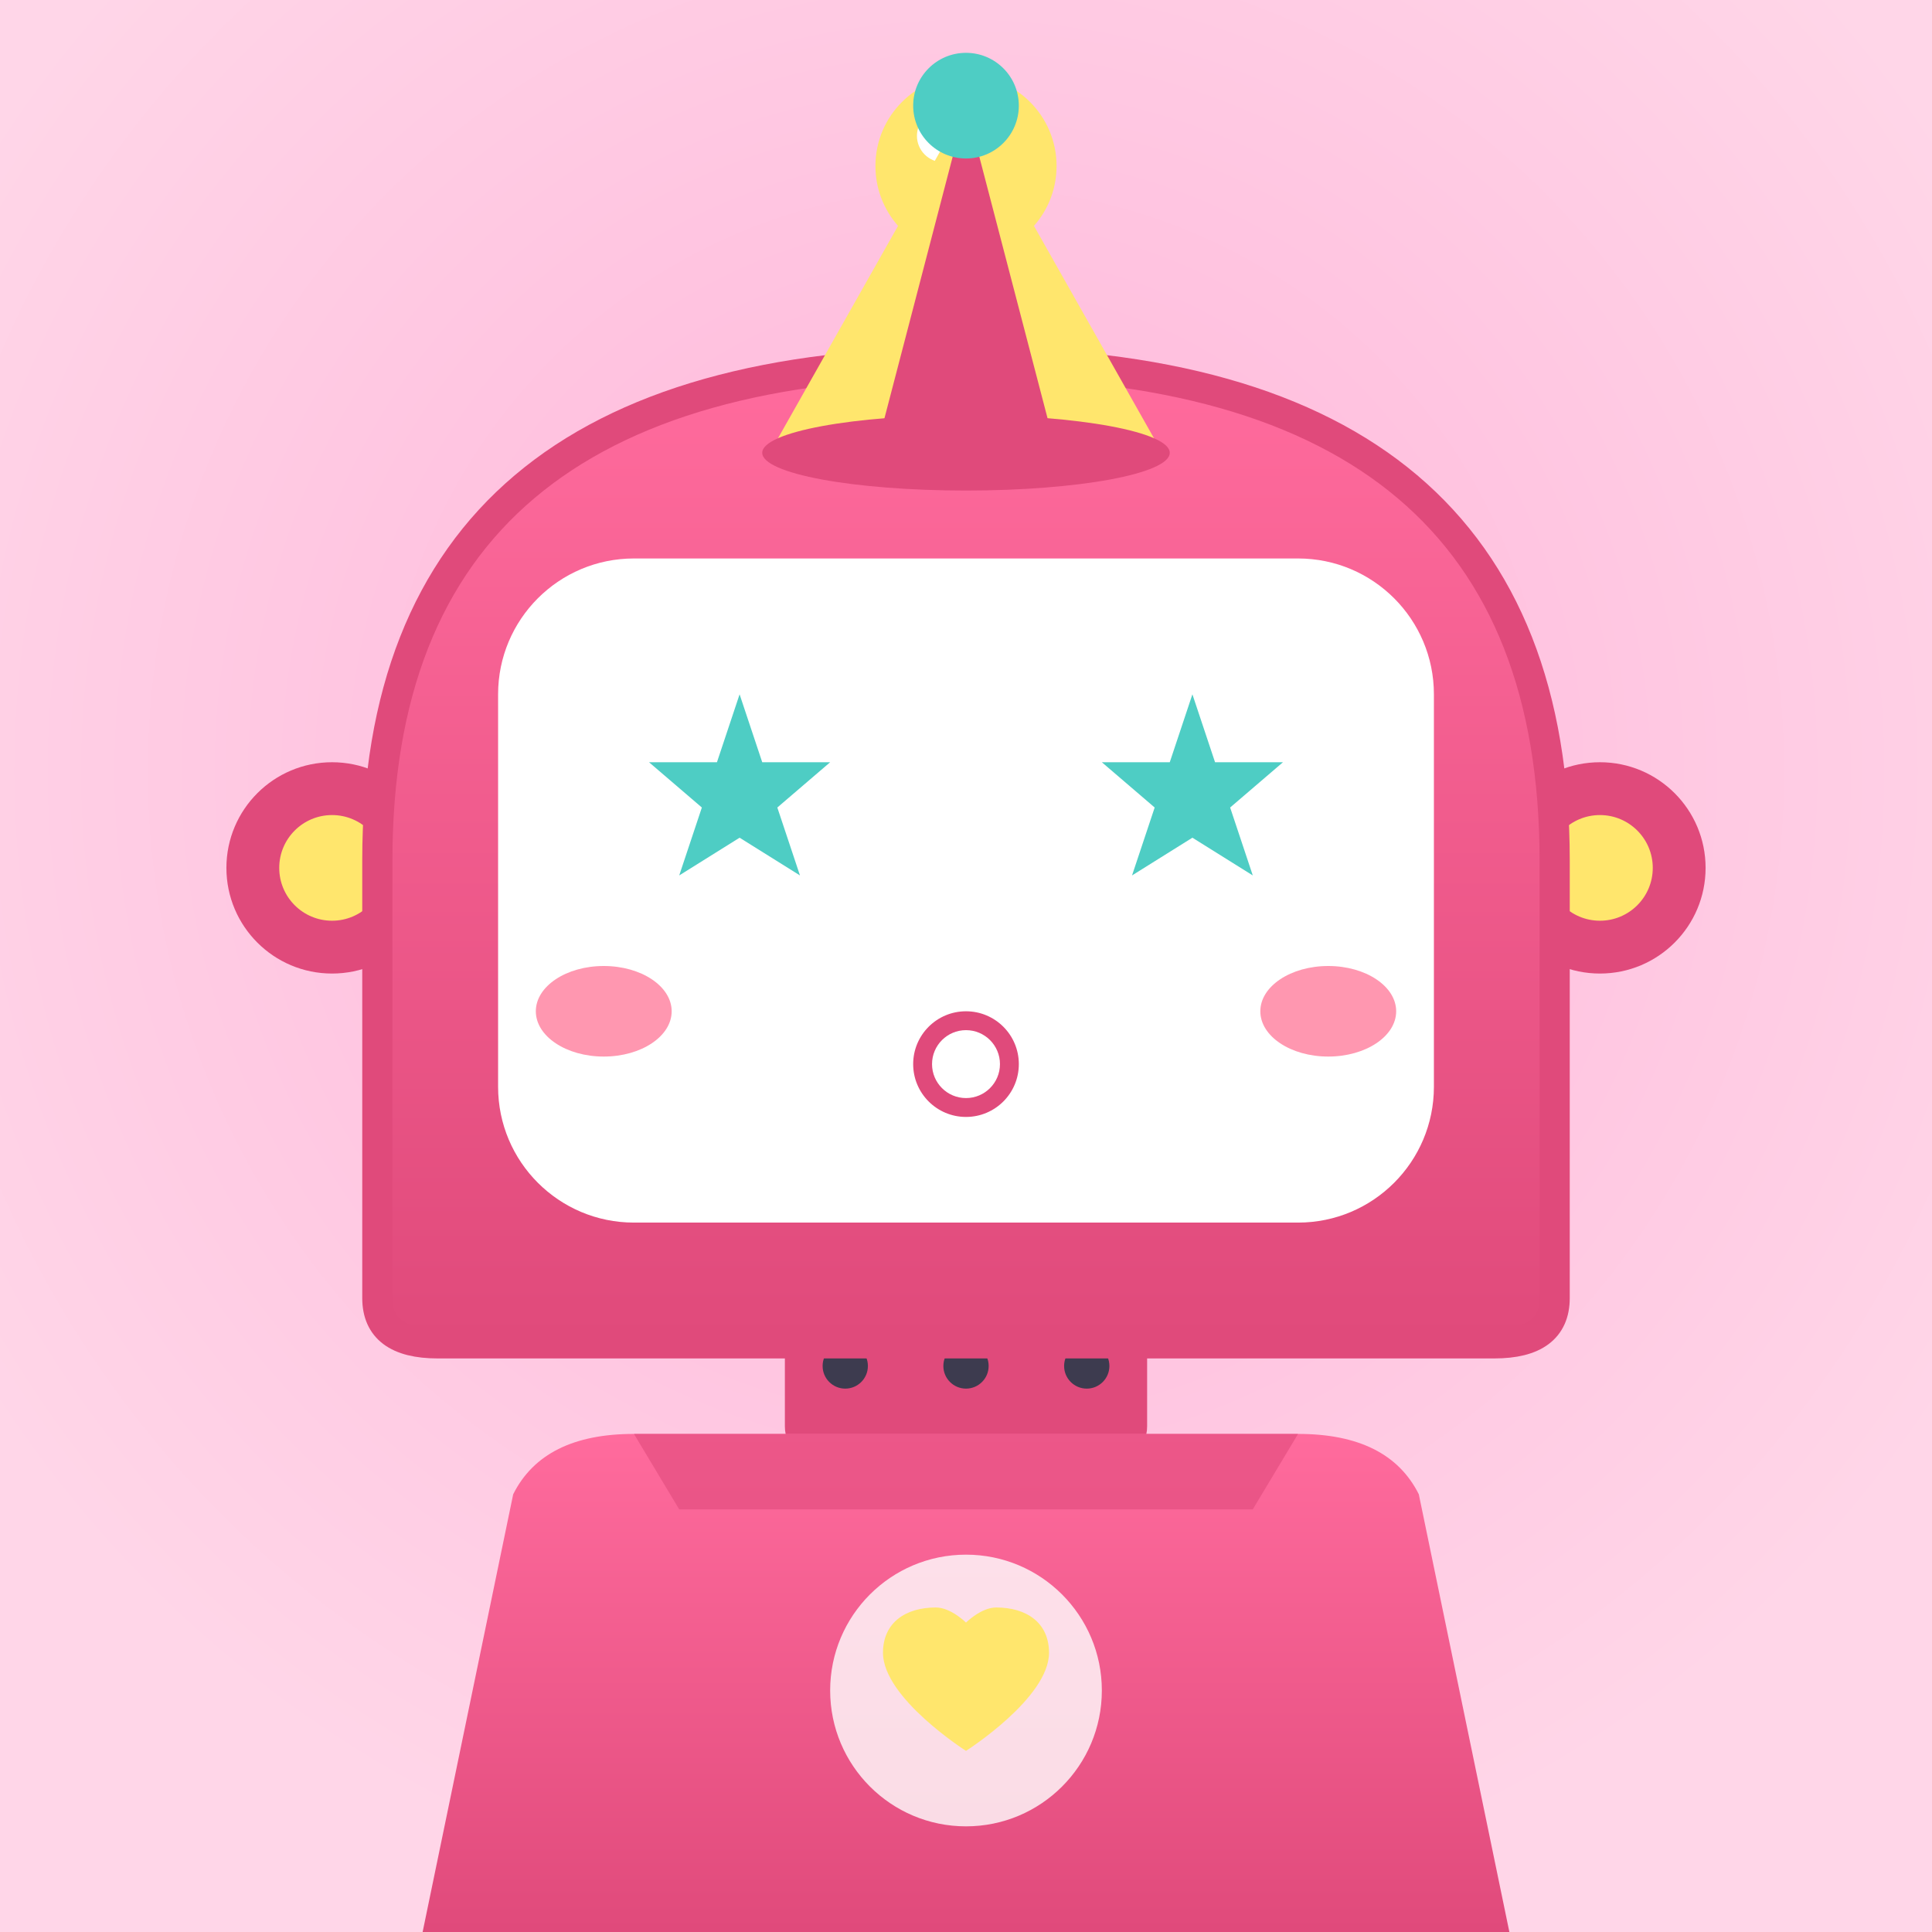
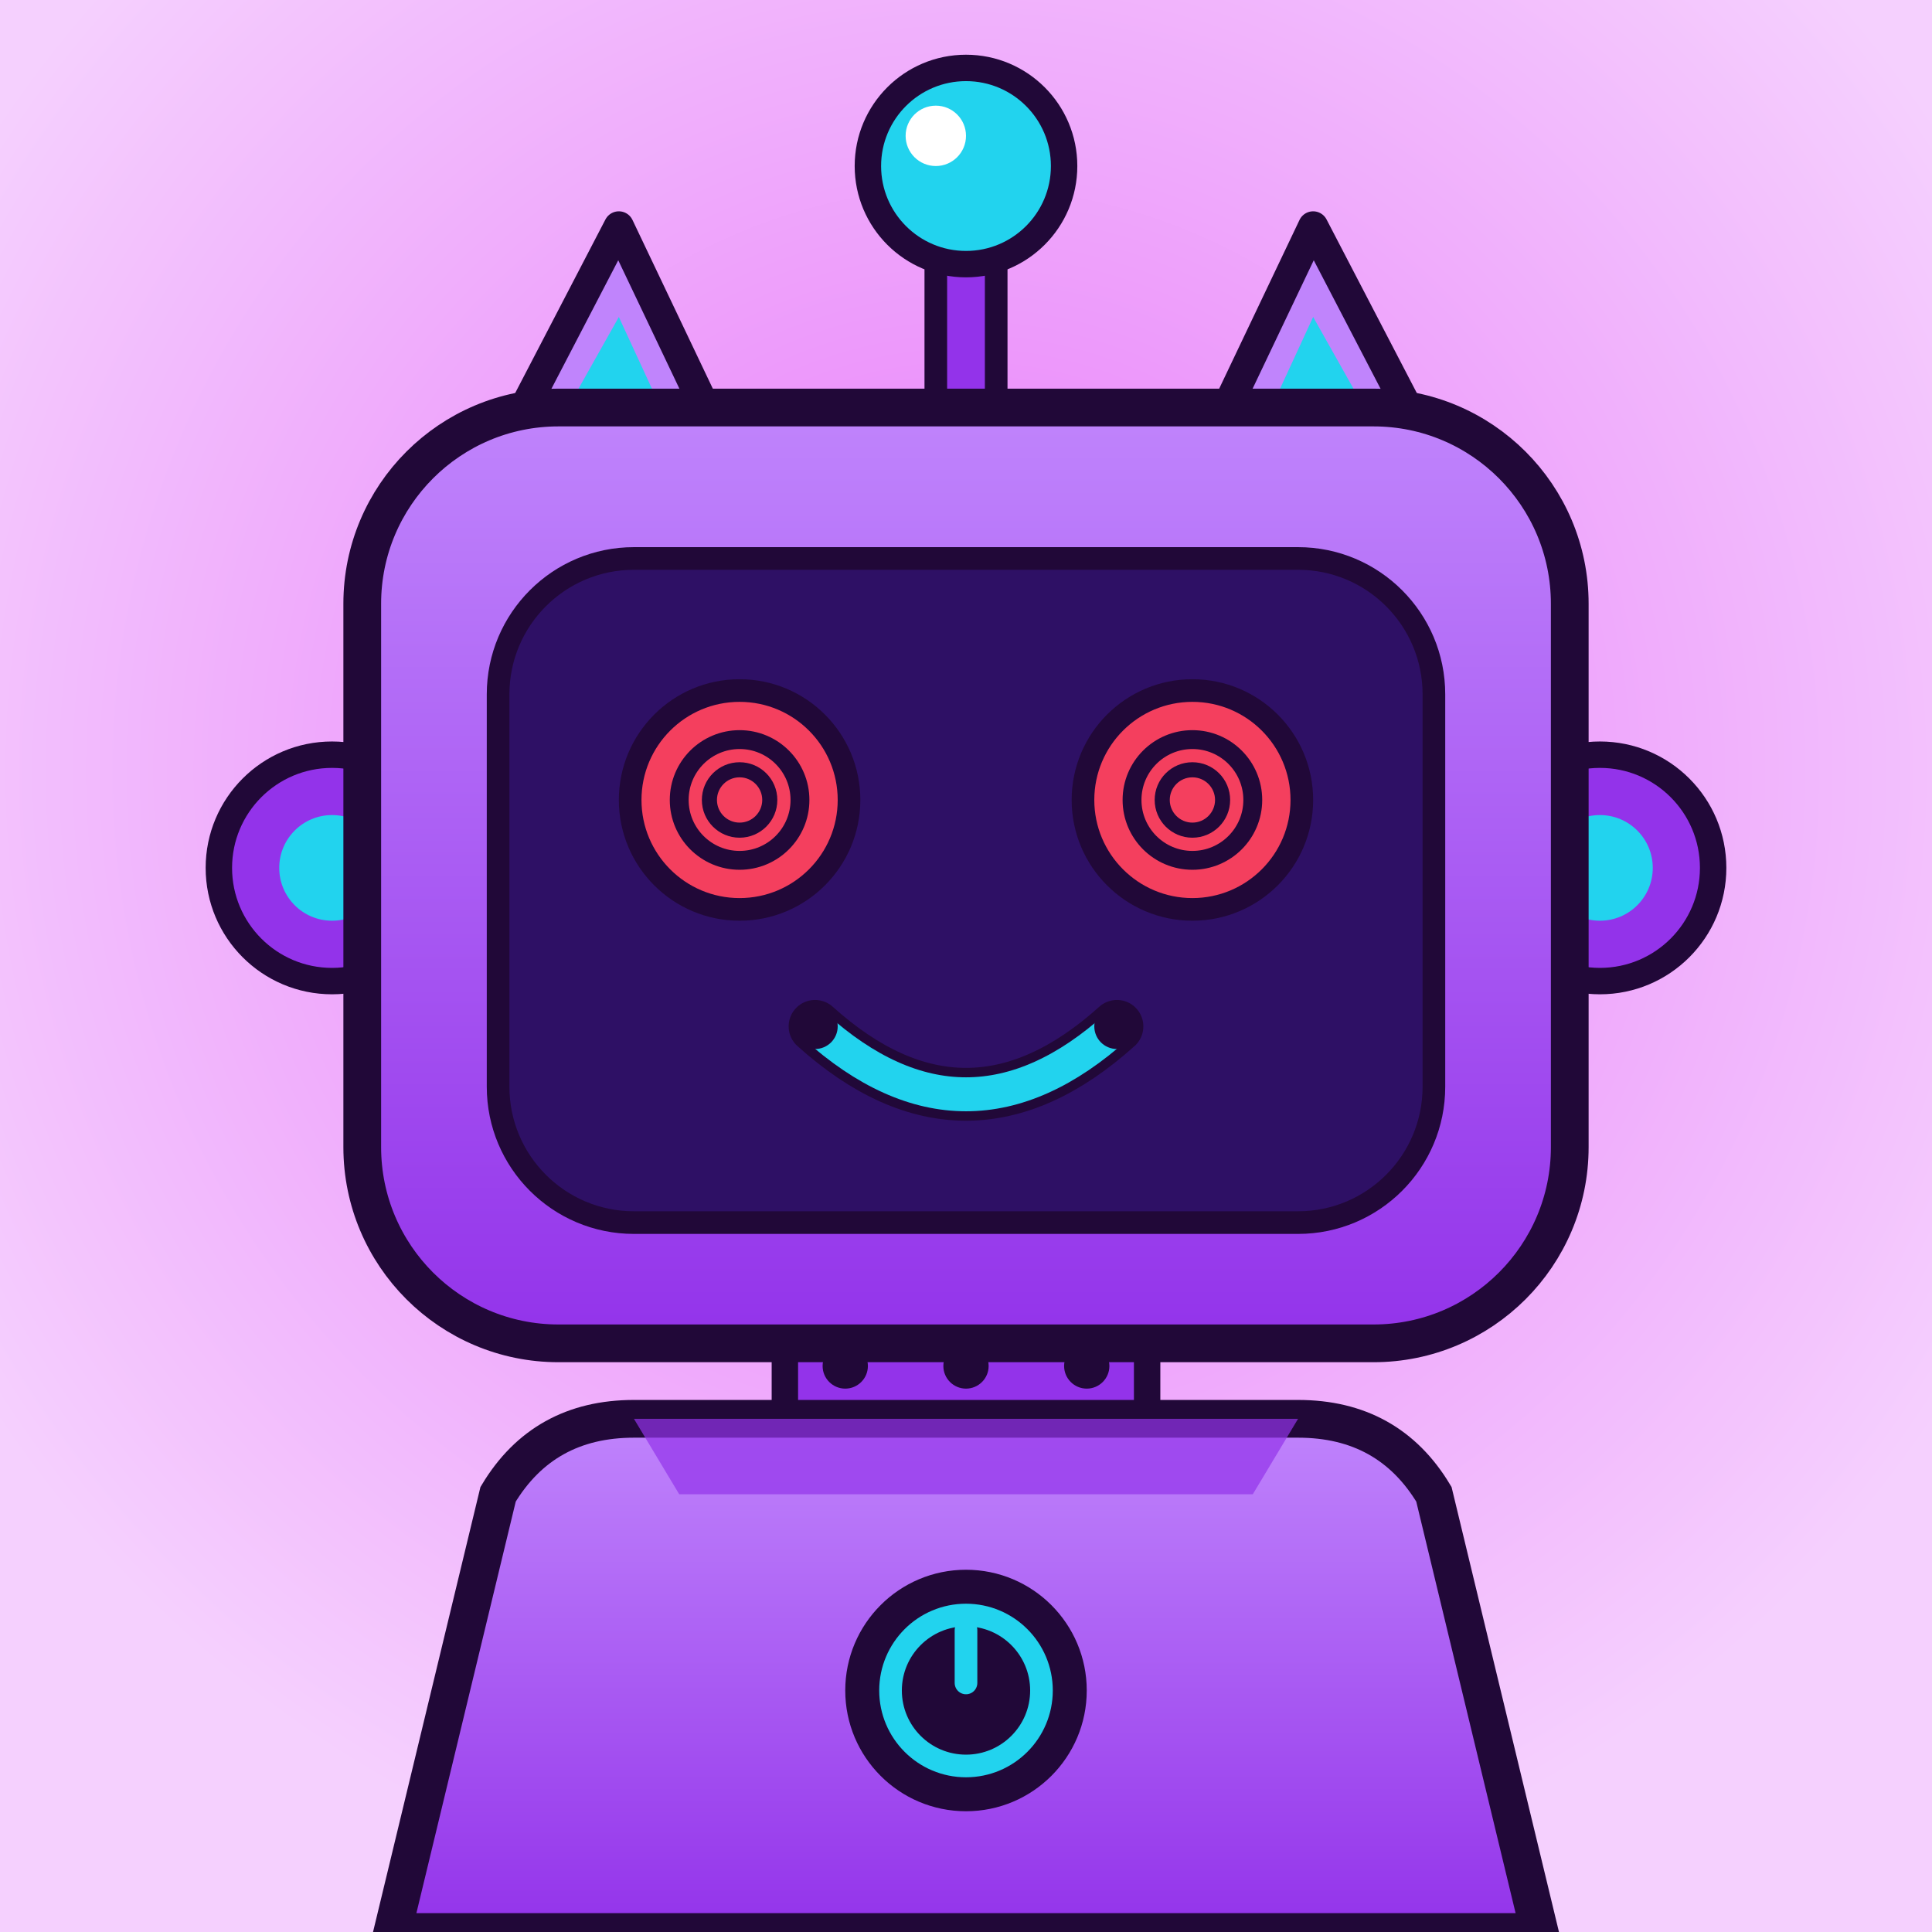
<svg xmlns="http://www.w3.org/2000/svg" viewBox="0 0 256 256" width="256" height="256">
  <defs>
    <clipPath id="avatar-clip">
      <rect x="0" y="0" width="256" height="256" />
    </clipPath>
    <linearGradient id="bg-grad-linear" x1="0%" y1="0%" x2="100%" y2="100%">
-       <stop offset="0%" stop-color="#FFD6E8" />
-       <stop offset="100%" stop-color="#FFB3D9" />
+       <stop offset="0%" stop-color="#F5D0FE" />
+       <stop offset="100%" stop-color="#E879F9" />
    </linearGradient>
    <radialGradient id="bg-grad-radial" cx="50%" cy="40%" r="60%">
-       <stop offset="0%" stop-color="#FFB3D9" />
-       <stop offset="100%" stop-color="#FFD6E8" />
+       <stop offset="0%" stop-color="#E879F9" />
+       <stop offset="100%" stop-color="#F5D0FE" />
    </radialGradient>
    <linearGradient id="chassis-grad" x1="0%" y1="0%" x2="0%" y2="100%">
-       <stop offset="0%" stop-color="#FF6B9D" />
-       <stop offset="100%" stop-color="#E04A7B" />
+       <stop offset="0%" stop-color="#C084FC" />
+       <stop offset="100%" stop-color="#9333EA" />
    </linearGradient>
    <linearGradient id="metal-shine" x1="0%" y1="0%" x2="100%" y2="100%">
      <stop offset="0%" stop-color="#FFFFFF" stop-opacity="0.35" />
      <stop offset="50%" stop-color="#FFFFFF" stop-opacity="0.0" />
      <stop offset="100%" stop-color="#000000" stop-opacity="0.15" />
    </linearGradient>
  </defs>
  <rect x="0" y="0" width="256" height="256" fill="url(#bg-grad-radial)" />
  <g clip-path="url(#avatar-clip)">
-     <rect x="125" y="24" width="6" height="32" rx="3" fill="#E04A7B" />
-     <circle cx="128" cy="22" r="12" fill="#FFE66D" />
-     <circle cx="125" cy="18" r="3.5" fill="#FFFFFF" />
-     <rect x="104" y="168" width="48" height="26" rx="5" fill="#E04A7B" />
-     <circle cx="112" cy="181" r="3" fill="#3D3B4F" />
-     <circle cx="128" cy="181" r="3" fill="#3D3B4F" />
-     <circle cx="144" cy="181" r="3" fill="#3D3B4F" />
-     <path d="M 56 256 L 68 198 Q 72 190 84 190 L 172 190 Q 184 190 188 198 L 200 256 Z" fill="url(#chassis-grad)" />
-     <path d="M 84 190 L 172 190 L 166 200 L 90 200 Z" fill="#E04A7B" opacity="0.6" />
-     <circle cx="128" cy="224" r="18" fill="#FFFFFF" opacity="0.8" />
-     <path d="M 128 232 C 128 232, 117 225, 117 219 C 117 215, 120 213, 124 213 C 126 213, 128 215, 128 215 C 128 215, 130 213, 132 213 C 136 213, 139 215, 139 219 C 139 225, 128 232, 128 232 Z" fill="#FFE66D" />
-     <circle cx="44" cy="115" r="14" fill="#E04A7B" />
-     <circle cx="44" cy="115" r="7" fill="#FFE66D" />
-     <circle cx="212" cy="115" r="14" fill="#E04A7B" />
-     <circle cx="212" cy="115" r="7" fill="#FFE66D" />
-     <path d="M 50 172 L 50 114 Q 50 48 128 48 Q 206 48 206 114 L 206 172 Q 206 178 198 178 L 58 178 Q 50 178 50 172 Z" fill="url(#chassis-grad)" stroke="#E04A7B" stroke-width="4" />
-     <rect x="66" y="74" width="124" height="88" rx="18" ry="18" fill="#FFFFFF" />
-     <polygon points="98,92 101,101 110,101 103,107 106,116 98,111 90,116 93,107 86,101 95,101" fill="#4ECDC4" />
-     <polygon points="158,92 161,101 170,101 163,107 166,116 158,111 150,116 153,107 146,101 155,101" fill="#4ECDC4" />
-     <ellipse cx="80" cy="134" rx="9" ry="6" fill="#FF85A2" opacity="0.85" />
-     <ellipse cx="176" cy="134" rx="9" ry="6" fill="#FF85A2" opacity="0.85" />
-     <circle cx="128" cy="141" r="7" fill="#E04A7B" />
-     <circle cx="128" cy="141" r="4.5" fill="#FFFFFF" />
-     <polygon points="128,14 102,60 154,60" fill="#FFE66D" />
-     <polygon points="128,14 116,60 140,60" fill="#E04A7B" />
-     <circle cx="128" cy="14" r="7" fill="#4ECDC4" />
-     <ellipse cx="128" cy="60" rx="27" ry="5" fill="#E04A7B" />
+     <rect x="124" y="24" width="8" height="32" rx="4" fill="#9333EA" stroke="#210838" stroke-width="3" />
+     <circle cx="128" cy="22" r="13" fill="#22D3EE" stroke="#210838" stroke-width="3.5" />
+     <circle cx="124" cy="18" r="4" fill="#FFFFFF" />
+     <rect x="104" y="168" width="48" height="26" rx="5" fill="#9333EA" stroke="#210838" stroke-width="3.5" />
+     <circle cx="112" cy="181" r="3" fill="#210838" />
+     <circle cx="128" cy="181" r="3" fill="#210838" />
+     <circle cx="144" cy="181" r="3" fill="#210838" />
+     <path d="M 52 256 L 66 198 Q 72 188 84 188 L 172 188 Q 184 188 190 198 L 204 256 Z" fill="url(#chassis-grad)" stroke="#210838" stroke-width="5" />
+     <path d="M 84 188 L 172 188 L 166 198 L 90 198 Z" fill="#9333EA" opacity="0.7" />
+     <circle cx="128" cy="224" r="16" fill="#210838" />
+     <circle cx="128" cy="224" r="10" stroke="#22D3EE" stroke-width="3" fill="none" />
+     <line x1="128" y1="216" x2="128" y2="223" stroke="#22D3EE" stroke-width="3" stroke-linecap="round" />
+     <circle cx="44" cy="115" r="15" fill="#9333EA" stroke="#210838" stroke-width="3.5" />
+     <circle cx="44" cy="115" r="7" fill="#22D3EE" />
+     <circle cx="212" cy="115" r="15" fill="#9333EA" stroke="#210838" stroke-width="3.5" />
+     <circle cx="212" cy="115" r="7" fill="#22D3EE" />
+     <polygon points="56,80 82,30 102,72" fill="#C084FC" stroke="#210838" stroke-width="4" stroke-linejoin="round" />
+     <polygon points="64,74 82,42 94,68" fill="#22D3EE" />
+     <polygon points="200,80 174,30 154,72" fill="#C084FC" stroke="#210838" stroke-width="4" stroke-linejoin="round" />
+     <polygon points="192,74 174,42 162,68" fill="#22D3EE" />
+     <rect x="48" y="54" width="160" height="124" rx="26" ry="26" fill="url(#chassis-grad)" stroke="#210838" stroke-width="5" />
+     <rect x="66" y="74" width="124" height="88" rx="18" ry="18" fill="#2E1065" stroke="#210838" stroke-width="3" />
+     <circle cx="98" cy="106" r="16" fill="#210838" />
+     <circle cx="98" cy="106" r="13" fill="#F43F5E" />
+     <circle cx="98" cy="106" r="8" fill="none" stroke="#210838" stroke-width="2.5" />
+     <circle cx="98" cy="106" r="4" fill="none" stroke="#210838" stroke-width="2" />
+     <circle cx="158" cy="106" r="16" fill="#210838" />
+     <circle cx="158" cy="106" r="13" fill="#F43F5E" />
+     <circle cx="158" cy="106" r="8" fill="none" stroke="#210838" stroke-width="2.5" />
+     <circle cx="158" cy="106" r="4" fill="none" stroke="#210838" stroke-width="2" />
+     <path d="M 108 136 Q 128 154 148 136" fill="none" stroke="#210838" stroke-width="7" stroke-linecap="round" />
+     <path d="M 108 136 Q 128 154 148 136" fill="none" stroke="#22D3EE" stroke-width="4.5" stroke-linecap="round" />
+     <circle cx="108" cy="136" r="3" fill="#210838" />
+     <circle cx="148" cy="136" r="3" fill="#210838" />
  </g>
</svg>
